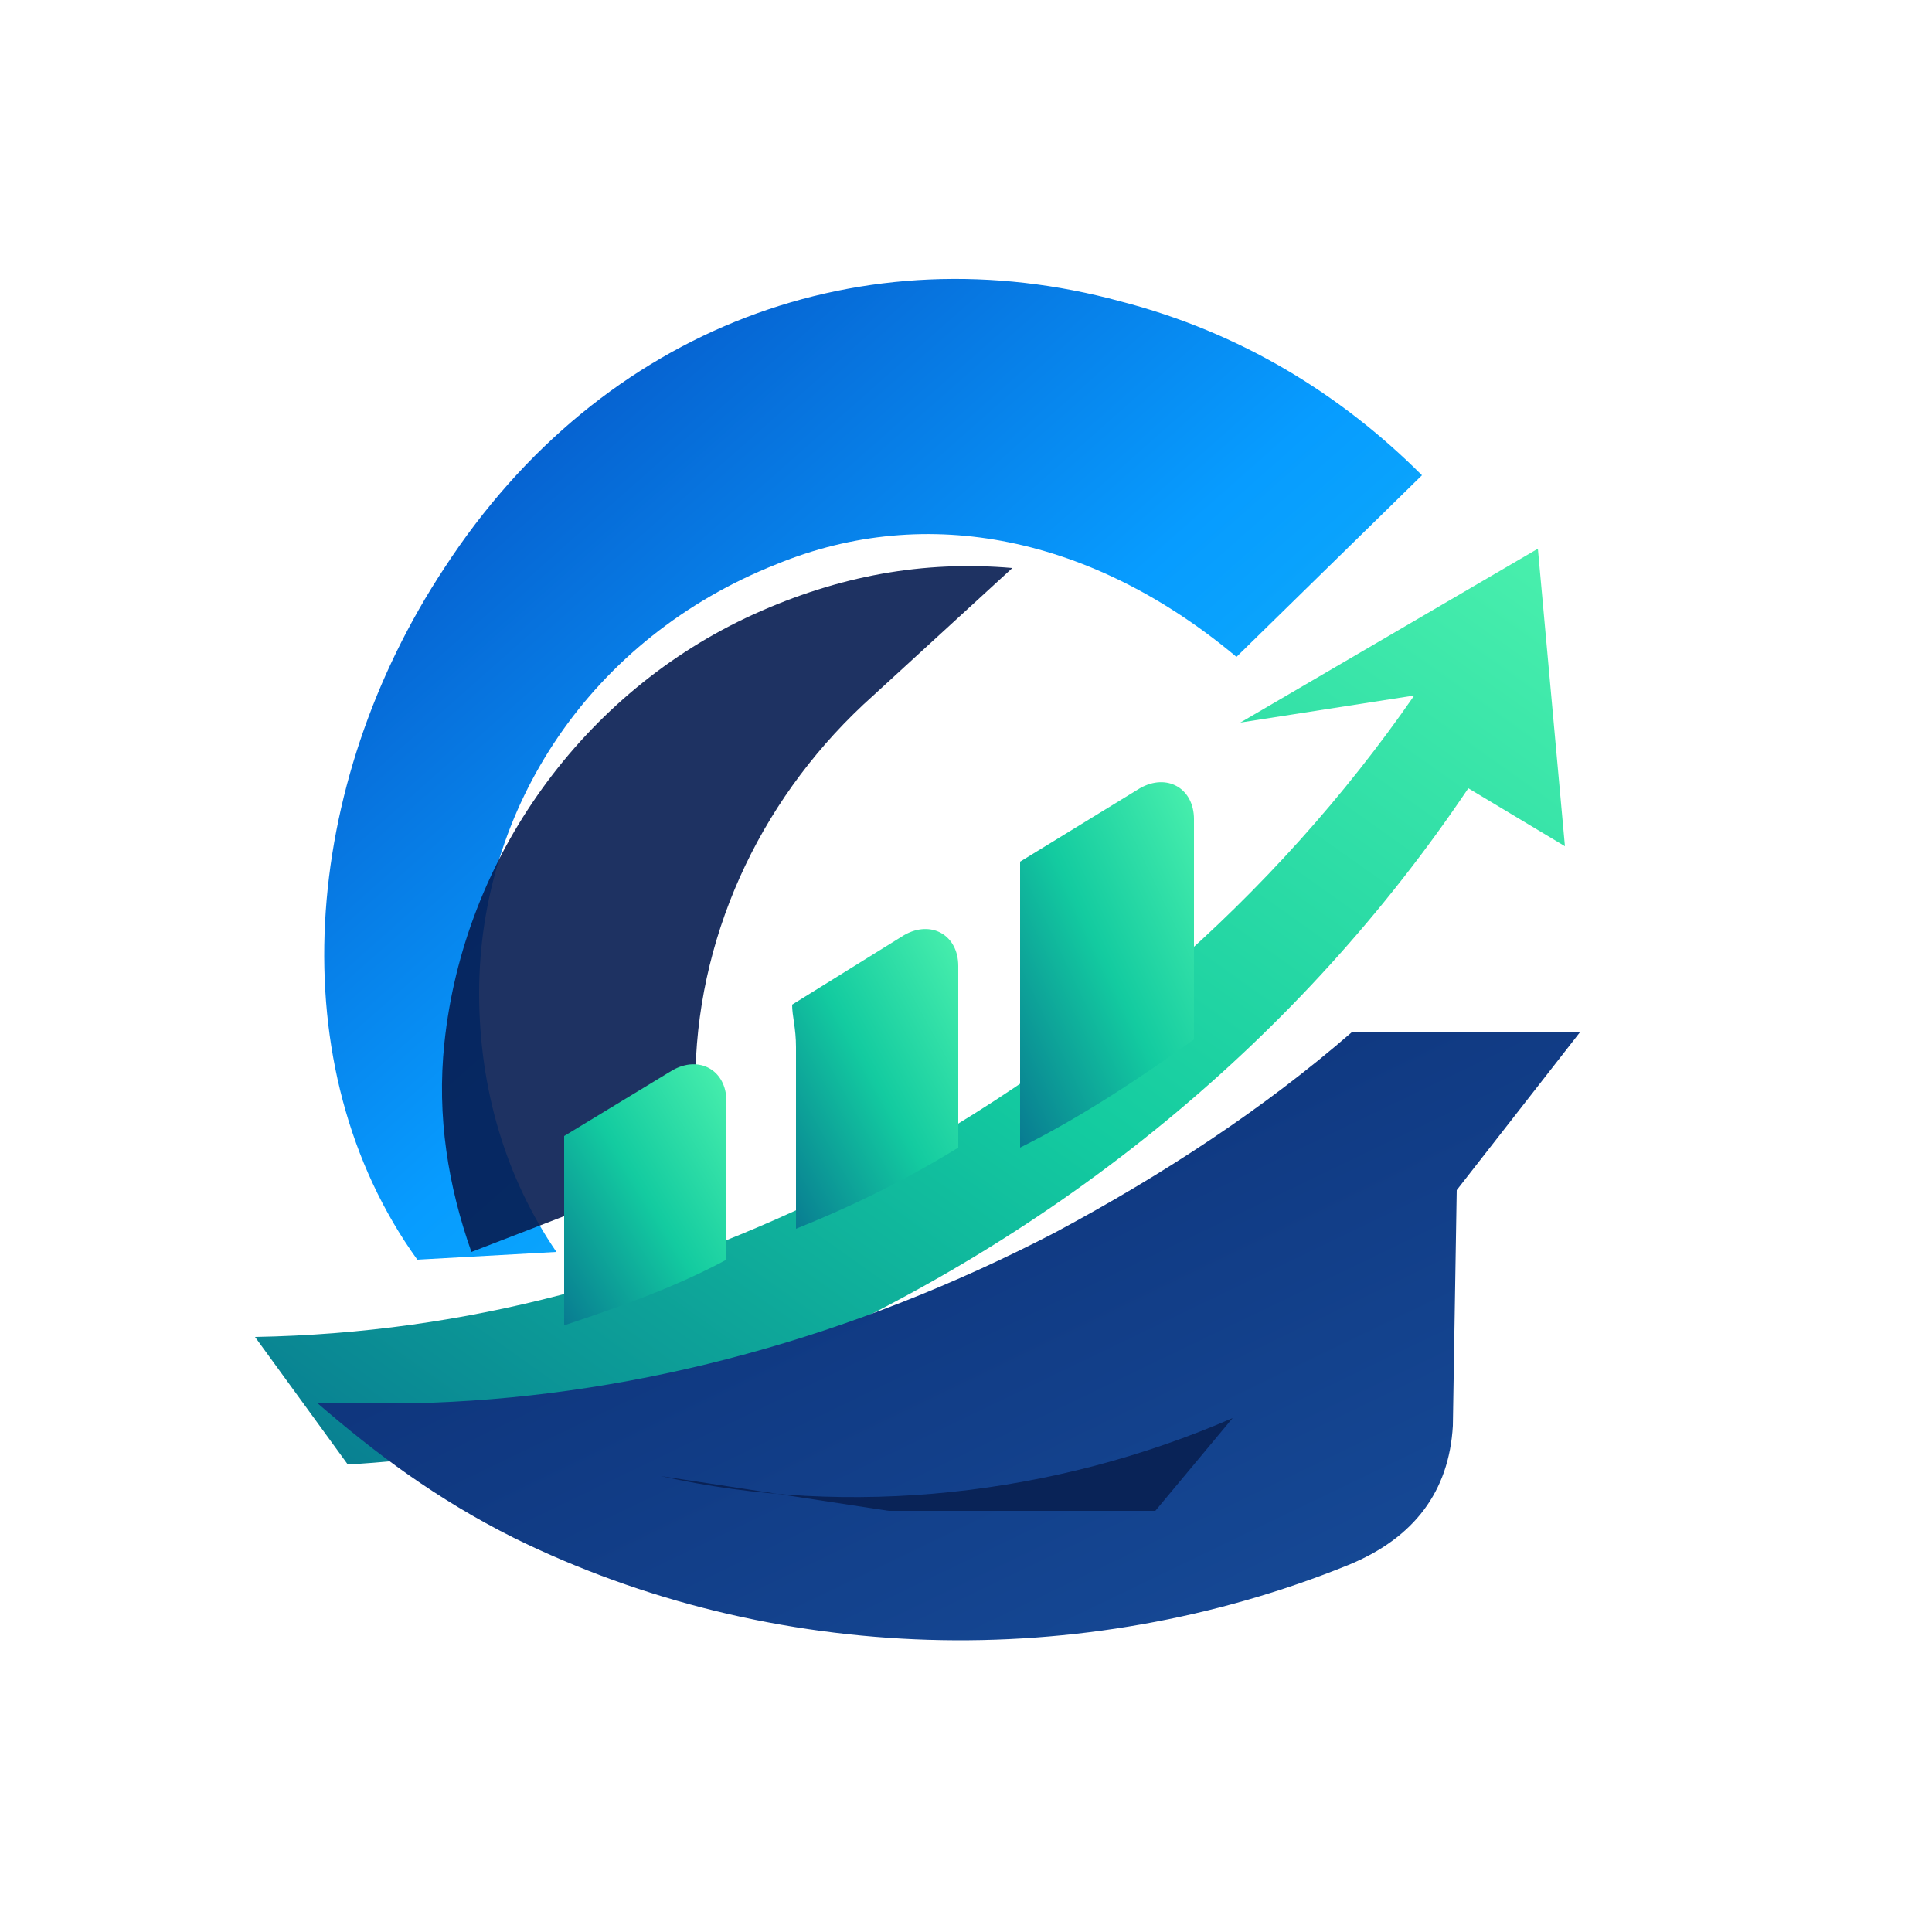
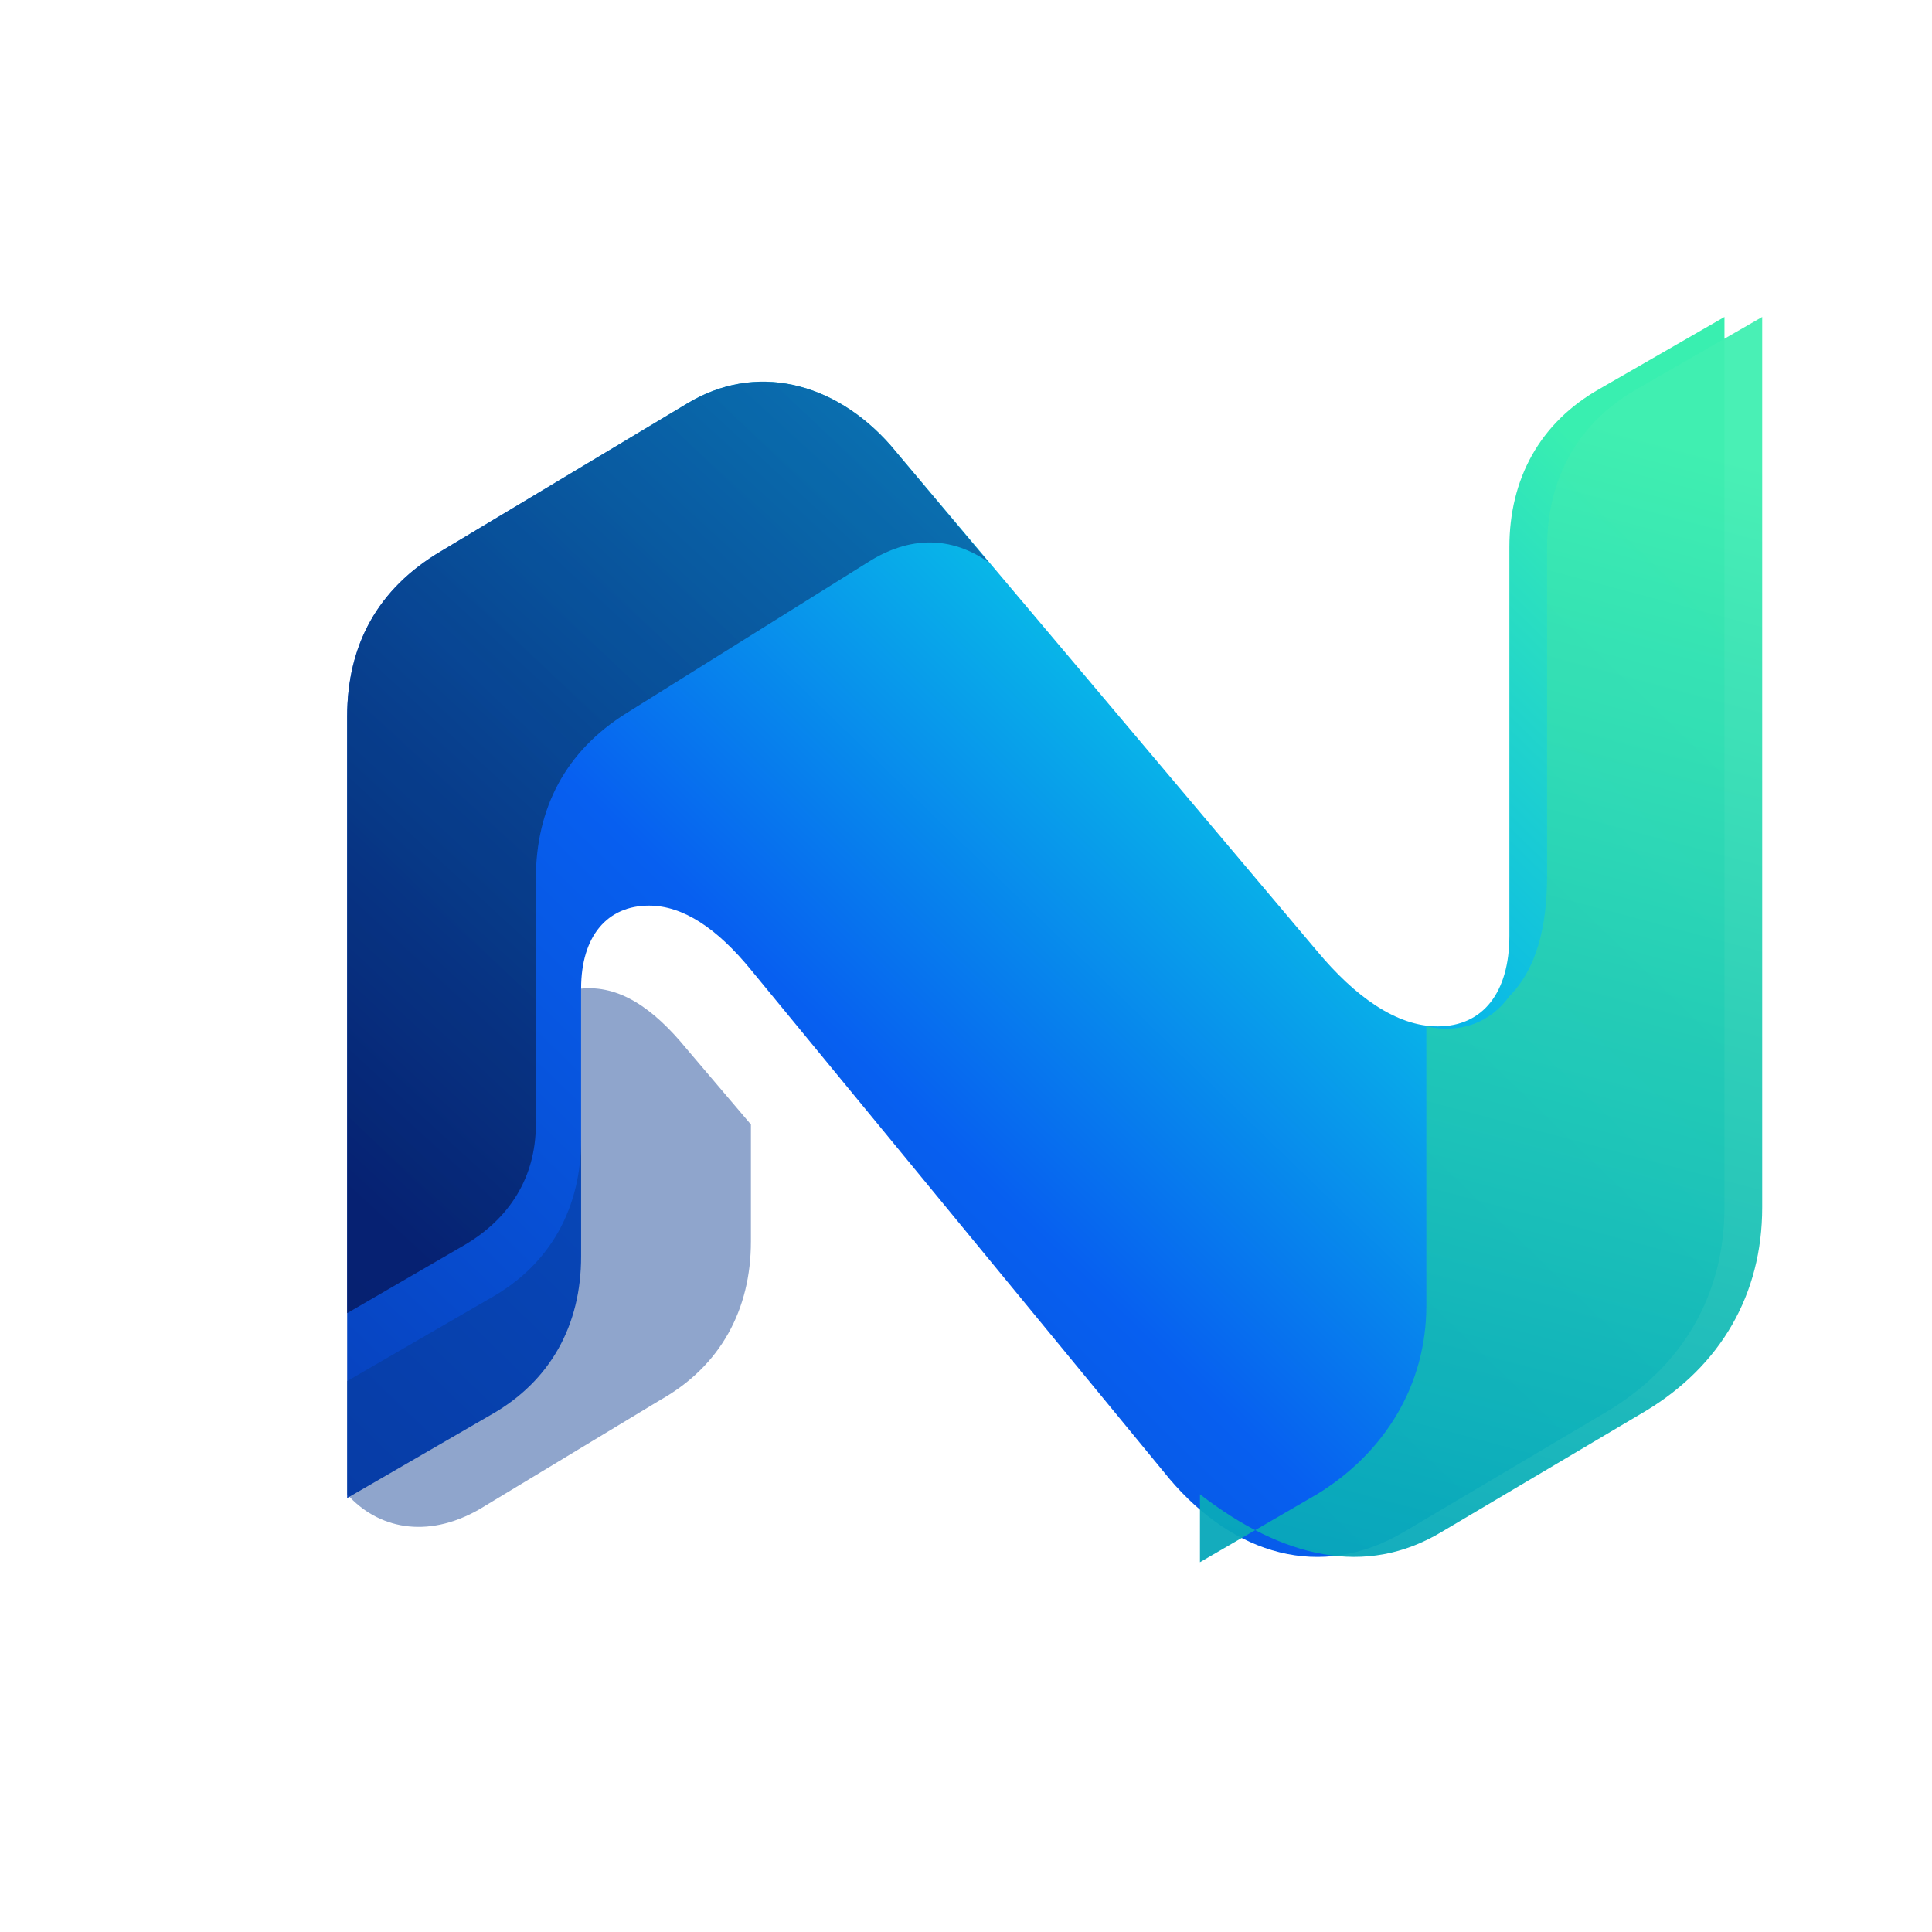
- <svg xmlns="http://www.w3.org/2000/svg" viewBox="0 0 500 500" role="img" aria-labelledby="title">
+ <svg xmlns="http://www.w3.org/2000/svg" viewBox="0 0 512 512" role="img" aria-labelledby="title">
  <defs>
-     <linearGradient id="blue" x1="0" y1="0" x2="1" y2="1">
-       <stop stop-color="#0644b8" />
-       <stop offset=".52" stop-color="#079cff" />
-       <stop offset="1" stop-color="#18c7ed" />
+     <linearGradient id="blue" x1="90" y1="400" x2="390" y2="90" gradientUnits="userSpaceOnUse">
+       <stop stop-color="#073fb8" />
+       <stop offset=".42" stop-color="#075ff0" />
+       <stop offset=".7" stop-color="#08b8e8" />
+       <stop offset="1" stop-color="#39efb0" />
    </linearGradient>
-     <linearGradient id="deep" x1="0" y1="0" x2="1" y2="1">
-       <stop stop-color="#0b2b70" />
-       <stop offset="1" stop-color="#174d9b" />
+     <linearGradient id="shade" x1="140" y1="360" x2="360" y2="120" gradientUnits="userSpaceOnUse">
+       <stop stop-color="#061d68" />
+       <stop offset="1" stop-color="#0b7fbe" />
    </linearGradient>
-     <linearGradient id="green" x1="0" y1="1" x2="1" y2="0">
-       <stop stop-color="#087b91" />
-       <stop offset=".5" stop-color="#13cba0" />
-       <stop offset="1" stop-color="#4af0ad" />
+     <linearGradient id="mint" x1="300" y1="400" x2="380" y2="100" gradientUnits="userSpaceOnUse">
+       <stop stop-color="#08a8ba" />
+       <stop offset="1" stop-color="#40efb1" />
    </linearGradient>
  </defs>
-   <path d="M108 326C72 276 78 203 115 147 156 84 224 60 290 78c31 8 57 24 78 45l-48 47c-37-31-80-40-119-24-48 19-77 63-77 111 0 25 7 48 20 67z" fill="url(#blue)" />
-   <path d="M122 324c-6-17-9-35-7-54 5-48 36-91 80-111 22-10 44-14 67-12l-36 33c-28 25-45 60-46 97l-1 25z" fill="#061c51" opacity=".9" />
-   <path d="M321 187l77-45 7 77-25-15c-43 64-105 116-182 149-36 15-72 24-108 26l-24-33c55-1 105-15 153-39 61-31 111-75 147-127z" fill="url(#green)" />
-   <path d="M205 260l29-18c7-4 14 0 14 8v47c-13 8-27 15-42 21v-47c0-5-1-8-1-11z" fill="url(#green)" />
-   <path d="M264 223l31-19c7-4 14 0 14 8v57c-14 10-29 20-45 28z" fill="url(#green)" />
-   <path d="M146 294l28-17c7-4 14 0 14 8v41c-13 7-27 12-42 17z" fill="url(#green)" />
-   <path d="M112 363c54-2 109-17 161-44 28-15 54-32 77-52h59l-32 41-1 61c-1 17-10 29-27 36-69 28-149 26-216-7-20-10-36-22-51-35z" fill="url(#deep)" />
-   <path d="M171 382c49 11 102 5 148-15l-20 24h-69z" fill="#071d4e" opacity=".85" />
+   <path d="M92 366V190c0-19 8-34 25-44l65-39c18-11 39-6 54 11l113 134c10 12 21 20 32 20 12 0 19-9 19-24V145c0-18 8-33 24-42l33-19v236c0 23-11 42-31 54l-54 32c-22 13-45 6-62-14L199 257c-9-11-18-17-27-17-11 0-18 8-18 22v71c0 18-8 33-24 42l-38 22z" fill="url(#blue)" />
+   <path d="M92 366V190c0-19 8-34 25-44l65-39c18-11 39-6 54 11l26 31c-10-7-21-7-32 0l-64 40c-16 10-24 25-24 44v65c0 14-7 25-19 32l-31 18z" fill="url(#shade)" opacity=".9" />
+   <path d="M318 414l31-18c18-11 29-29 29-50V272c9 2 17-1 22-8 7-7 10-18 10-32V145c0-18 8-33 24-42l33-19v236c0 23-11 42-31 54l-54 32c-20 12-42 7-64-10z" fill="url(#mint)" opacity=".95" />
+   <path d="M92 366l38-22c16-9 24-24 24-42v-40c10-1 19 5 28 16l17 20v31c0 18-8 33-24 42l-48 29c-14 8-27 5-35-4z" fill="#06388e" opacity=".45" />
</svg>
